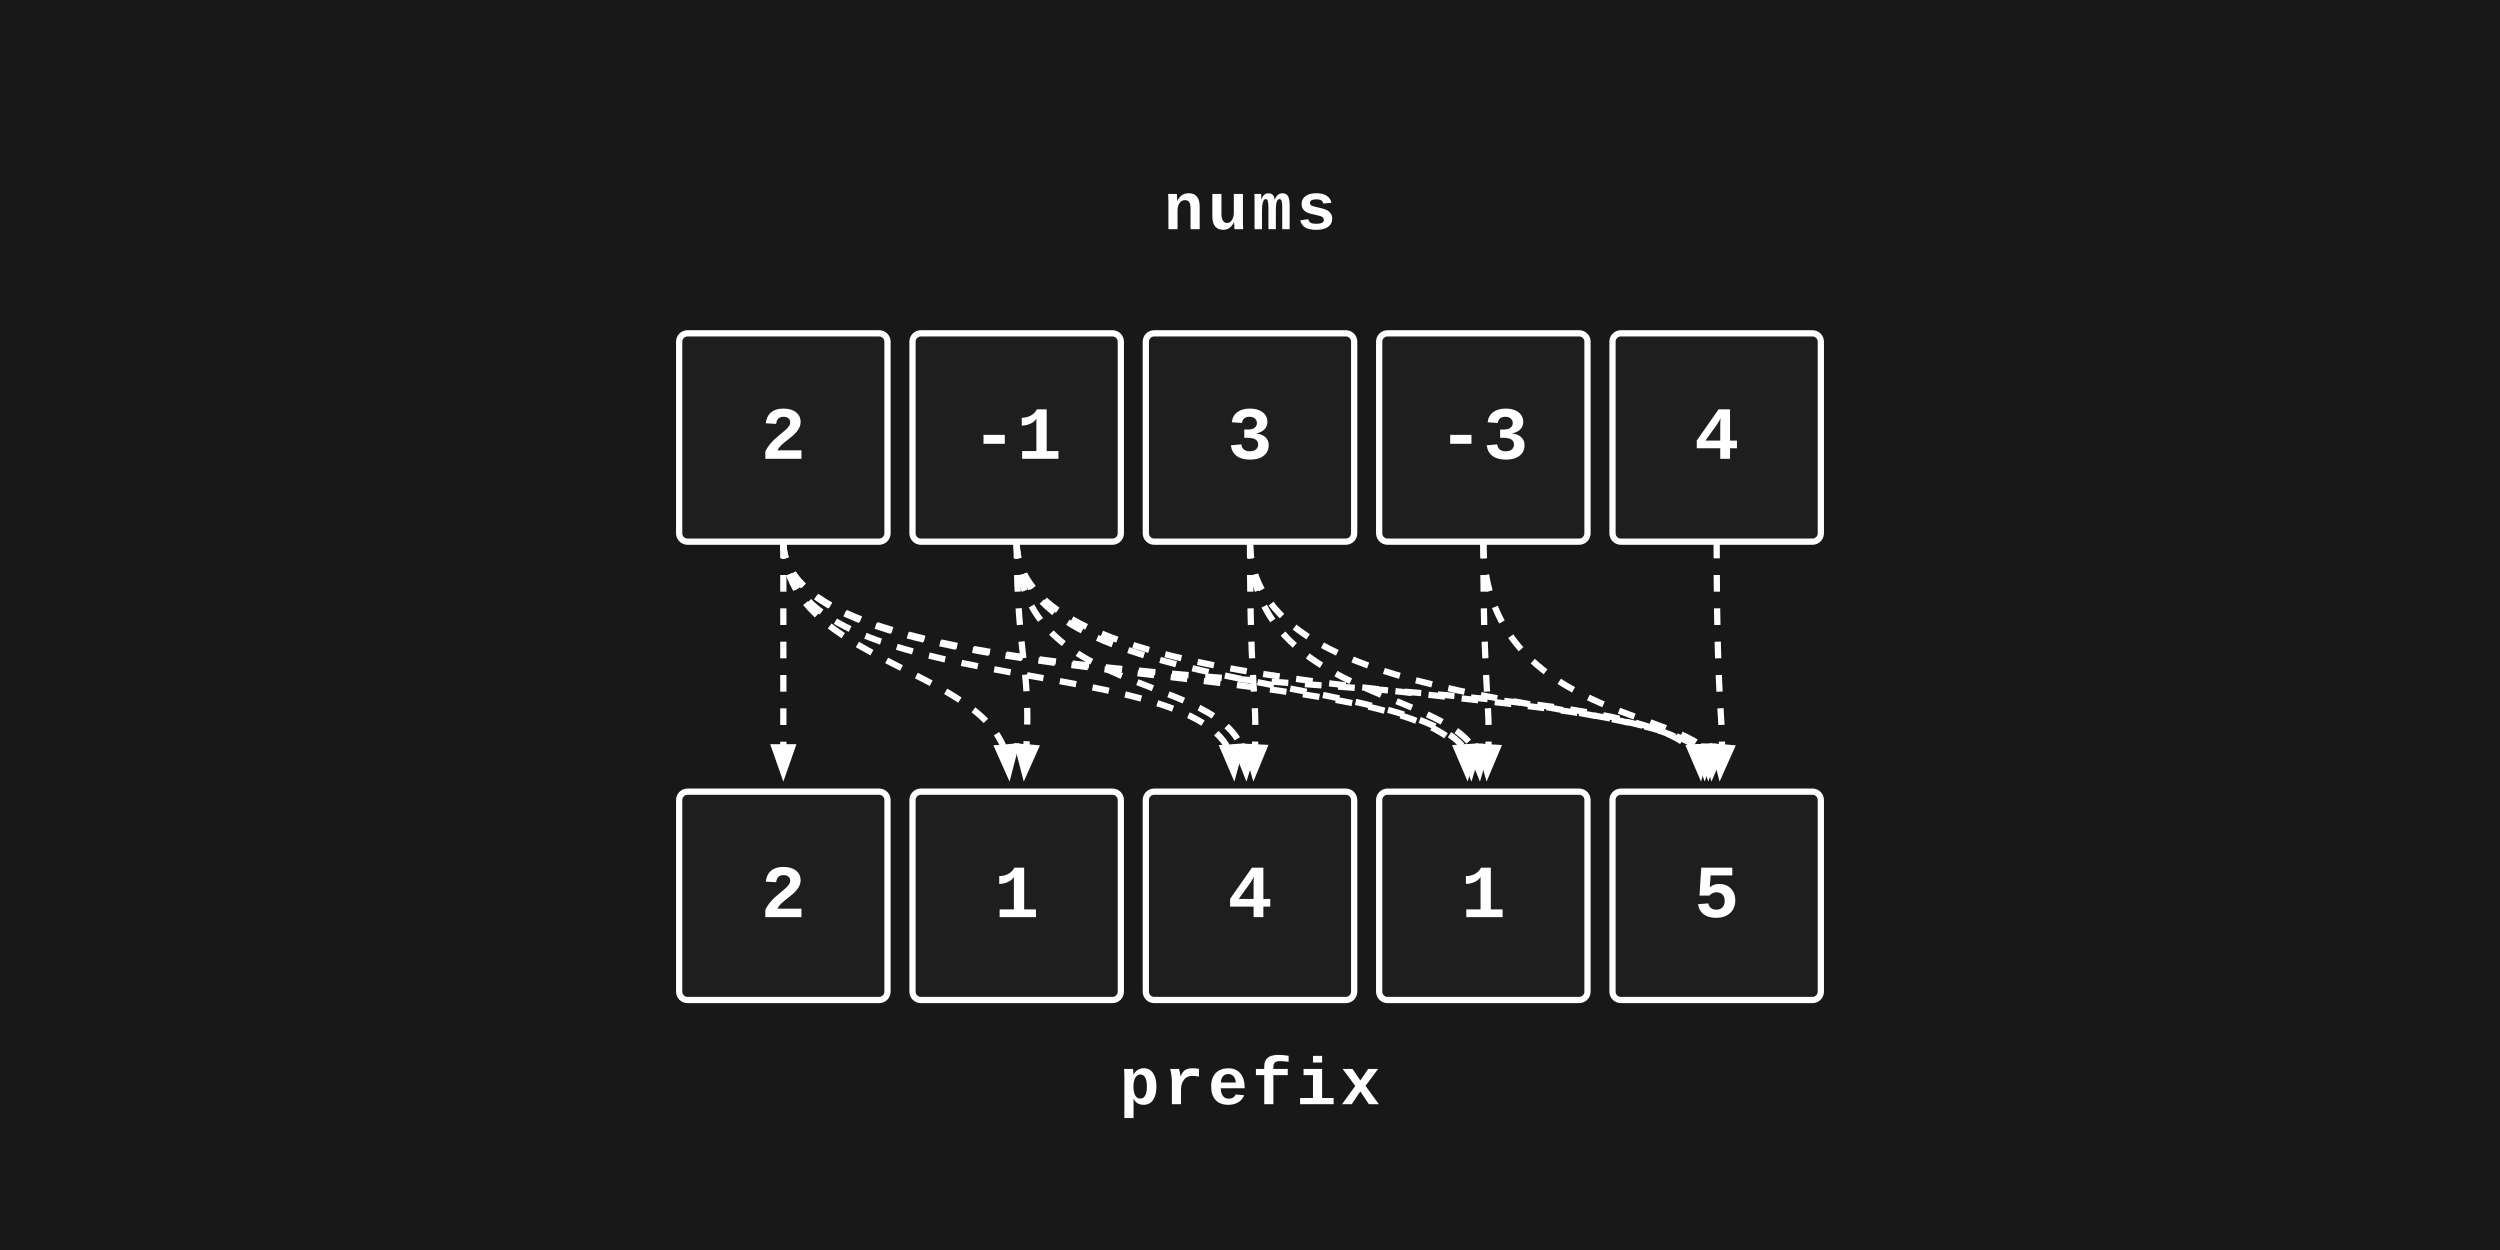
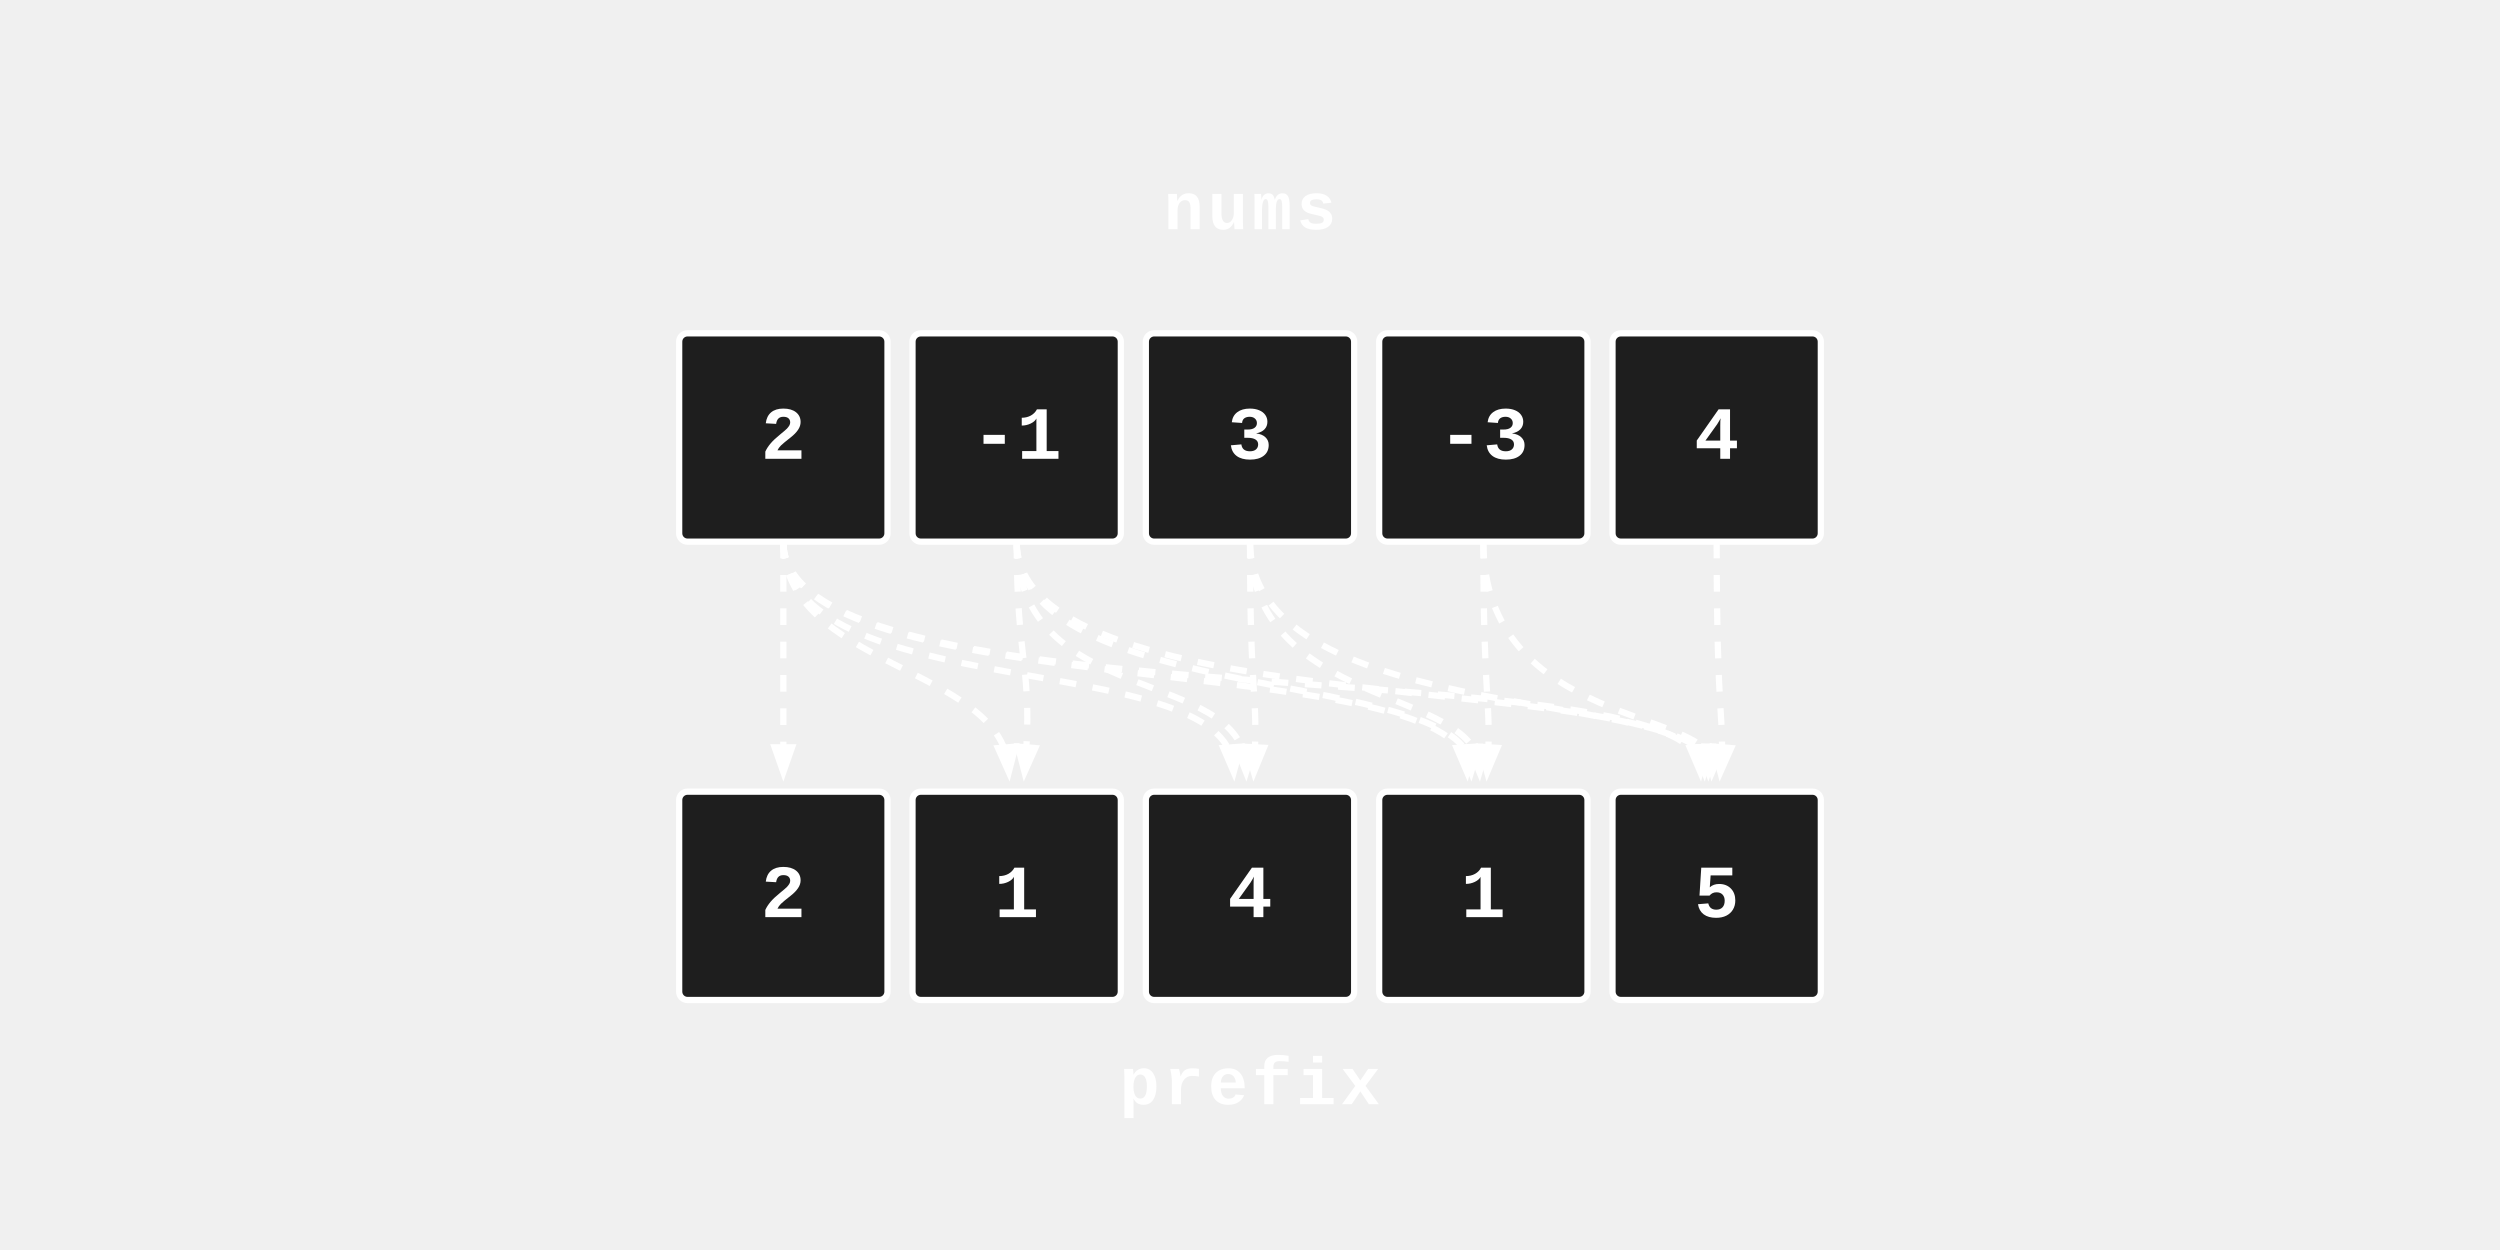
<svg xmlns="http://www.w3.org/2000/svg" viewBox="0 0 600 300" width="100%" height="100%">
  <defs>
    <style>
-       .bg { fill: #181818; }
      .label { font-family: 'Courier New', Courier, monospace; font-size: 16px; font-weight: bold; fill: #ffffff; letter-spacing: 1px; }
      .box { fill: #1e1e1e; stroke: #ffffff; stroke-width: 1.5px; rx: 2px; }
      .val { font-family: 'Courier New', Courier, monospace; font-size: 18px; font-weight: bold; fill: #ffffff; text-anchor: middle; dominant-baseline: middle; }
      .arrow-path { fill: none; stroke: #ffffff; stroke-width: 1.5px; stroke-dasharray: 4,4; marker-end: url(#arrow); }

      /* Animation Keyframes */

      @keyframes active-step-0 {
        0%, 16.66% { opacity: 1; }
        16.67%, 100% { opacity: 0; }
      }
      @keyframes active-step-1 {
        0%, 16.66% { opacity: 0; }
        16.67%, 33.33% { opacity: 1; }
        33.34%, 100% { opacity: 0; }
      }
      @keyframes active-step-2 {
        0%, 33.33% { opacity: 0; }
        33.34%, 50% { opacity: 1; }
        50.01%, 100% { opacity: 0; }
      }
      @keyframes active-step-3 {
        0%, 50% { opacity: 0; }
        50.01%, 66.66% { opacity: 1; }
        66.67%, 100% { opacity: 0; }
      }
      @keyframes active-step-4 {
        0%, 66.66% { opacity: 0; }
        66.67%, 83.33% { opacity: 1; }
        83.34%, 100% { opacity: 0; }
      }

      /* Visibility keyframes for prefix values */
      @keyframes show-val-0 {
        0%, 100% { opacity: 1; }
      }
      @keyframes show-val-1 {
        0%, 16.66% { opacity: 0; }
        16.67%, 100% { opacity: 1; }
      }
      @keyframes show-val-2 {
        0%, 33.33% { opacity: 0; }
        33.34%, 100% { opacity: 1; }
      }
      @keyframes show-val-3 {
        0%, 50% { opacity: 0; }
        50.01%, 100% { opacity: 1; }
      }
      @keyframes show-val-4 {
        0%, 66.66% { opacity: 0; }
        66.67%, 100% { opacity: 1; }
      }

      /* Highlight borders of nums boxes */
      @keyframes border-nums-0 {
        0%, 83.33% { stroke: #ff3860; stroke-width: 3px; filter: drop-shadow(0 0 3px #ff3860); }
        83.34%, 100% { stroke: #ffffff; stroke-width: 1.5px; filter: none; }
      }
      @keyframes border-nums-1 {
        0%, 16.66% { stroke: #ffffff; stroke-width: 1.5px; filter: none; }
        16.67%, 83.33% { stroke: #ff3860; stroke-width: 3px; filter: drop-shadow(0 0 3px #ff3860); }
        83.34%, 100% { stroke: #ffffff; stroke-width: 1.5px; filter: none; }
      }
      @keyframes border-nums-2 {
        0%, 33.33% { stroke: #ffffff; stroke-width: 1.5px; filter: none; }
        33.34%, 83.33% { stroke: #ff3860; stroke-width: 3px; filter: drop-shadow(0 0 3px #ff3860); }
        83.34%, 100% { stroke: #ffffff; stroke-width: 1.5px; filter: none; }
      }
      @keyframes border-nums-3 {
        0%, 50% { stroke: #ffffff; stroke-width: 1.5px; filter: none; }
        50.01%, 83.33% { stroke: #ff3860; stroke-width: 3px; filter: drop-shadow(0 0 3px #ff3860); }
        83.34%, 100% { stroke: #ffffff; stroke-width: 1.5px; filter: none; }
      }
      @keyframes border-nums-4 {
        0%, 66.66% { stroke: #ffffff; stroke-width: 1.5px; filter: none; }
        66.67%, 83.33% { stroke: #ff3860; stroke-width: 3px; filter: drop-shadow(0 0 3px #ff3860); }
        83.34%, 100% { stroke: #ffffff; stroke-width: 1.5px; filter: none; }
      }

      .nums-box-0 { animation: border-nums-0 12s infinite; }
      .nums-box-1 { animation: border-nums-1 12s infinite; }
      .nums-box-2 { animation: border-nums-2 12s infinite; }
      .nums-box-3 { animation: border-nums-3 12s infinite; }
      .nums-box-4 { animation: border-nums-4 12s infinite; }

      .val-prefix-0 { animation: show-val-0 12s infinite; }
      .val-prefix-1 { animation: show-val-1 12s infinite; }
      .val-prefix-2 { animation: show-val-2 12s infinite; }
      .val-prefix-3 { animation: show-val-3 12s infinite; }
      .val-prefix-4 { animation: show-val-4 12s infinite; }

      .step-0-group { animation: active-step-0 12s infinite; }
      .step-1-group { animation: active-step-1 12s infinite; }
      .step-2-group { animation: active-step-2 12s infinite; }
      .step-3-group { animation: active-step-3 12s infinite; }
      .step-4-group { animation: active-step-4 12s infinite; }
    </style>
    <marker id="arrow" viewBox="0 0 10 10" refX="6" refY="5" markerWidth="6" markerHeight="6" orient="auto-start-reverse">
      <path d="M 0 1.5 L 10 5 L 0 8.5 z" fill="#ffffff" />
    </marker>
  </defs>
-   <rect width="100%" height="100%" class="bg" />
  <text x="300" y="55" text-anchor="middle" class="label">nums</text>
  <text x="300" y="265" text-anchor="middle" class="label">prefix</text>
  <rect x="163" y="80" width="50" height="50" class="box nums-box-0" />
  <rect x="219" y="80" width="50" height="50" class="box nums-box-1" />
  <rect x="275" y="80" width="50" height="50" class="box nums-box-2" />
  <rect x="331" y="80" width="50" height="50" class="box nums-box-3" />
  <rect x="387" y="80" width="50" height="50" class="box nums-box-4" />
  <text x="188" y="105" class="val">2</text>
  <text x="244" y="105" class="val">-1</text>
  <text x="300" y="105" class="val">3</text>
  <text x="356" y="105" class="val">-3</text>
  <text x="412" y="105" class="val">4</text>
  <rect x="163" y="190" width="50" height="50" class="box" />
  <rect x="219" y="190" width="50" height="50" class="box" />
  <rect x="275" y="190" width="50" height="50" class="box" />
  <rect x="331" y="190" width="50" height="50" class="box" />
  <rect x="387" y="190" width="50" height="50" class="box" />
  <text x="188" y="215" class="val val-prefix-0">2</text>
  <text x="244" y="215" class="val val-prefix-1">1</text>
  <text x="300" y="215" class="val val-prefix-2">4</text>
  <text x="356" y="215" class="val val-prefix-3">1</text>
  <text x="412" y="215" class="val val-prefix-4">5</text>
  <g class="step-0-group">
    <path d="M 188,130 L 188,184" class="arrow-path" />
  </g>
  <g class="step-1-group">
    <path d="M 188,130 C 188,160 240,160 242,184" class="arrow-path" />
    <path d="M 244,130 C 244,160 248,160 246,184" class="arrow-path" />
  </g>
  <g class="step-2-group">
    <path d="M 188,130 C 188,170 294,155 296,184" class="arrow-path" />
    <path d="M 244,130 C 244,170 298,160 299,184" class="arrow-path" />
    <path d="M 300,130 C 300,170 302,165 301,184" class="arrow-path" />
  </g>
  <g class="step-3-group">
    <path d="M 188,130 C 188,170 350,155 352,184" class="arrow-path" />
    <path d="M 244,130 C 244,170 352,160 353,184" class="arrow-path" />
    <path d="M 300,130 C 300,170 354,165 355,184" class="arrow-path" />
    <path d="M 356,130 C 356,170 358,168 357,184" class="arrow-path" />
  </g>
  <g class="step-4-group">
    <path d="M 188,130 C 188,175 406,155 408,184" class="arrow-path" />
    <path d="M 244,130 C 244,175 408,160 409,184" class="arrow-path" />
    <path d="M 300,130 C 300,175 410,165 410,184" class="arrow-path" />
    <path d="M 356,130 C 356,175 412,170 411,184" class="arrow-path" />
    <path d="M 412,130 C 412,175 414,172 413,184" class="arrow-path" />
  </g>
</svg>
